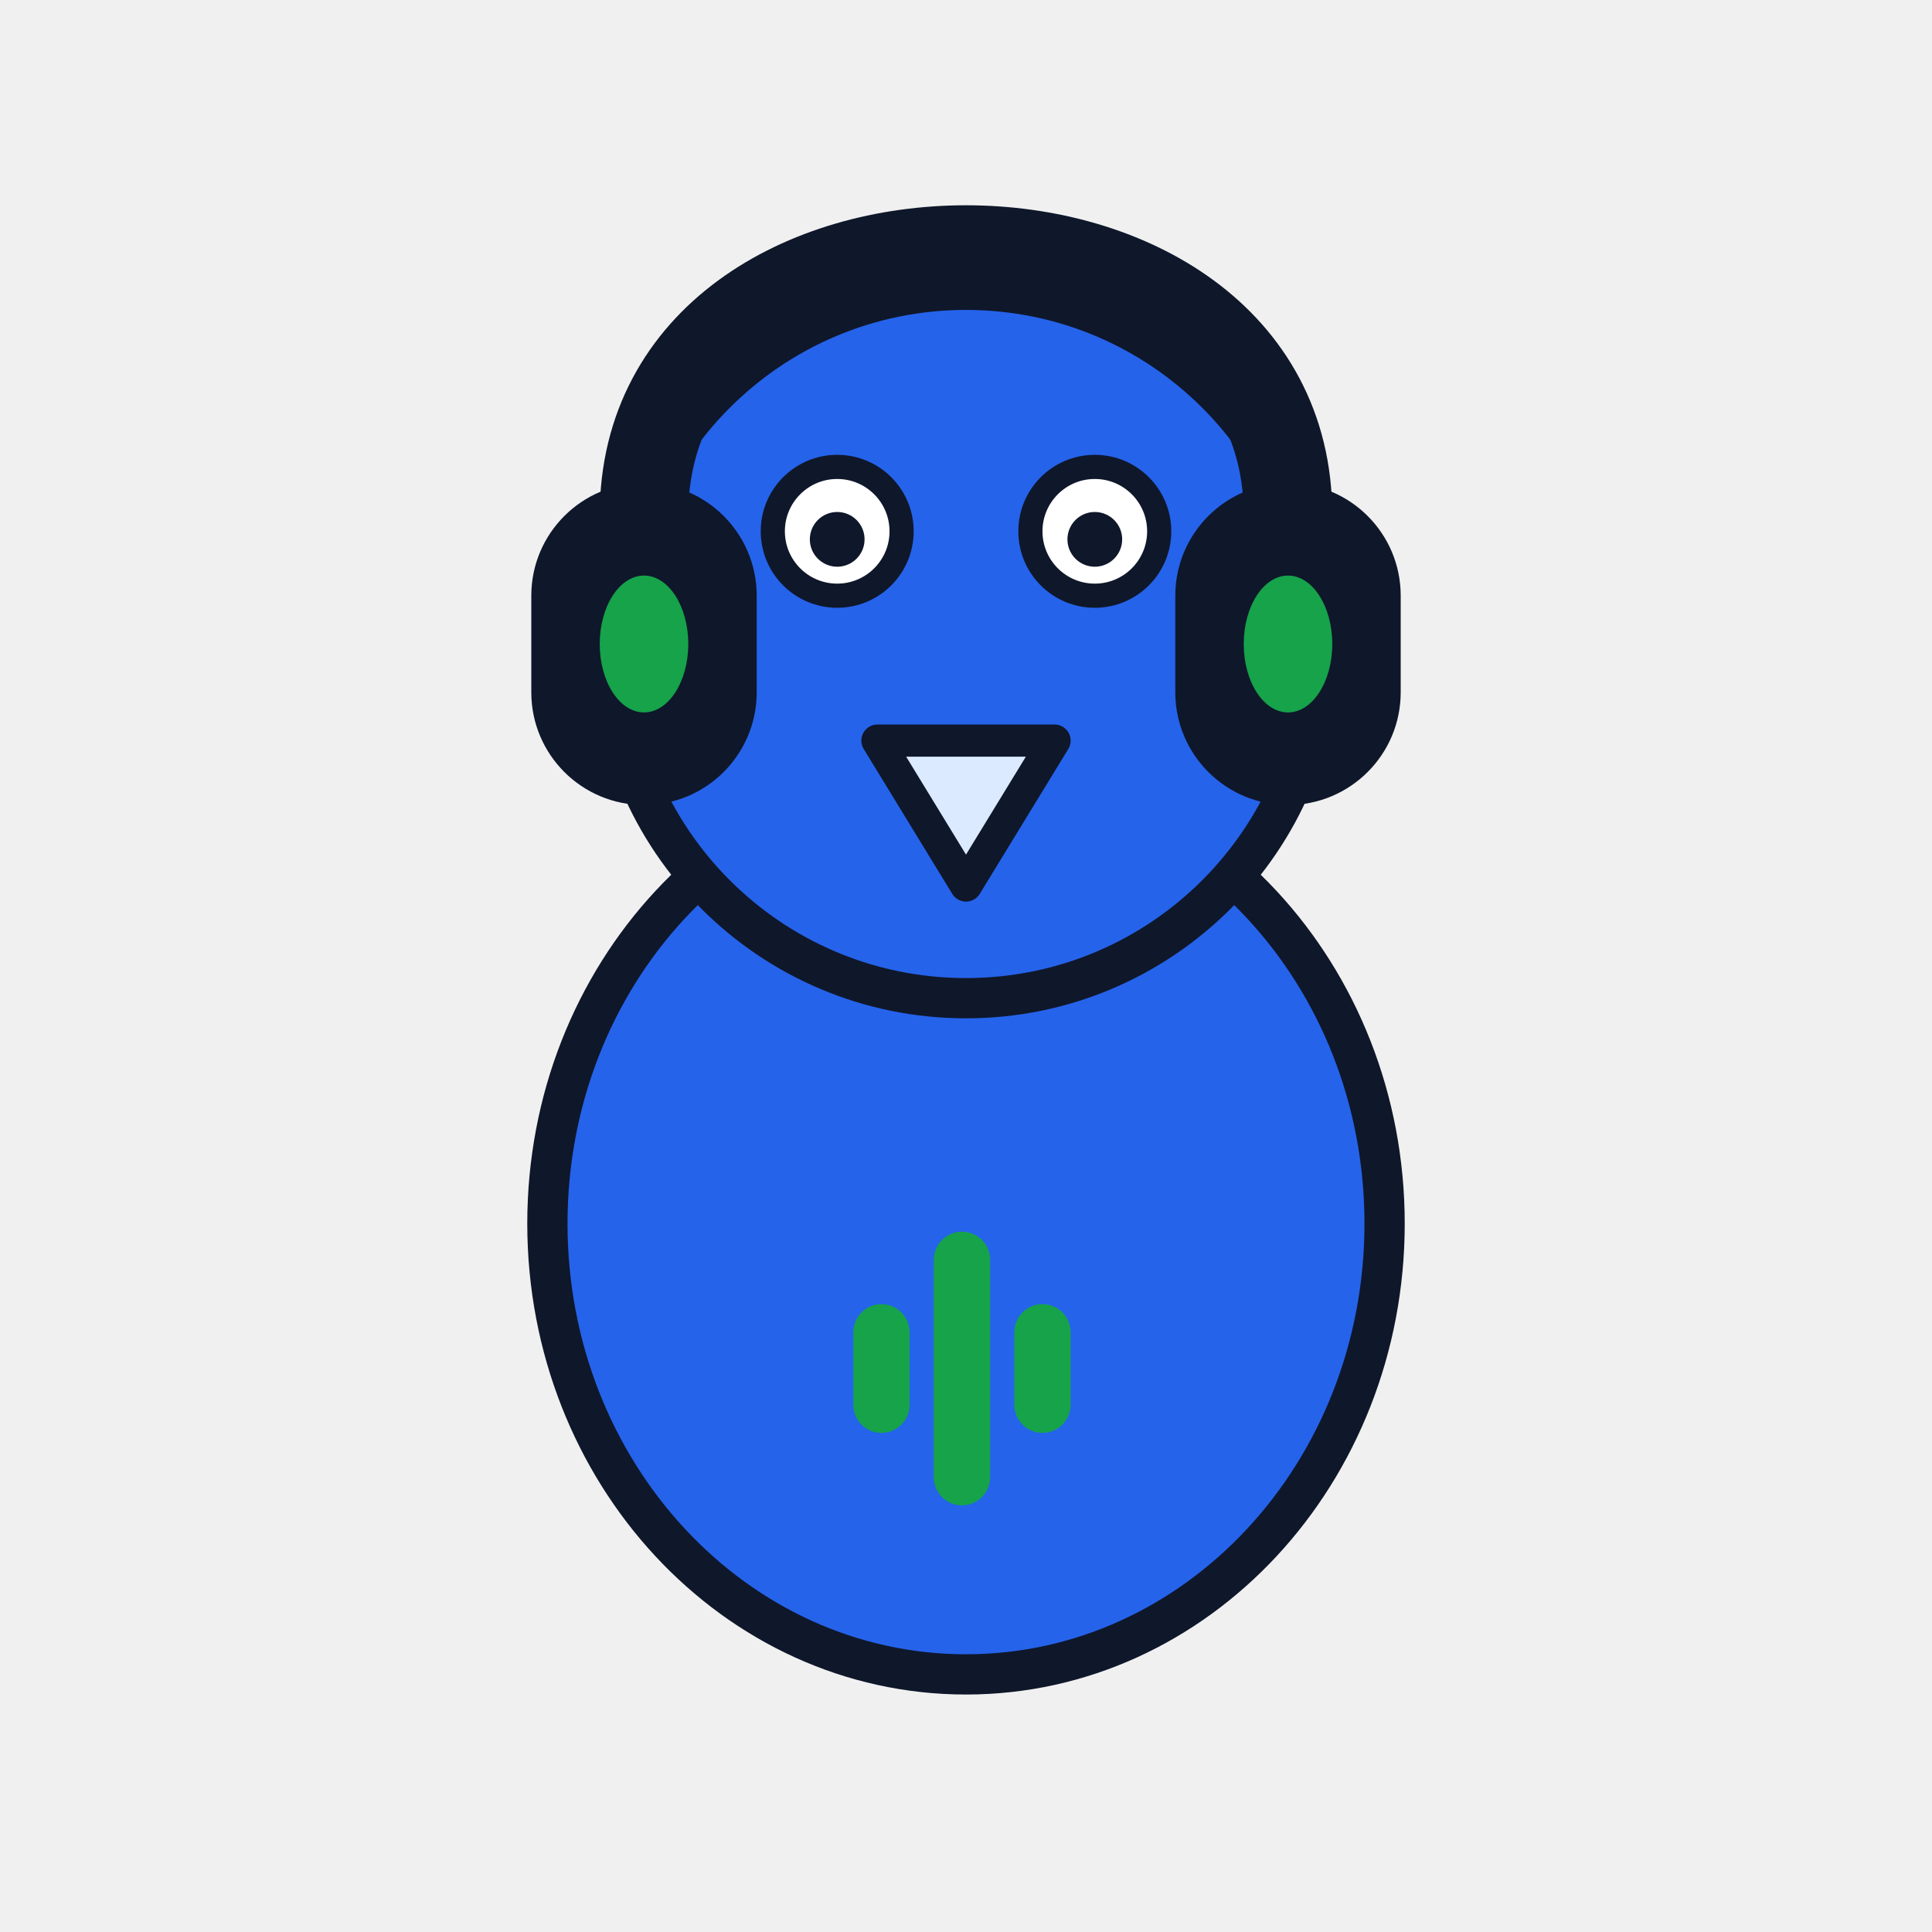
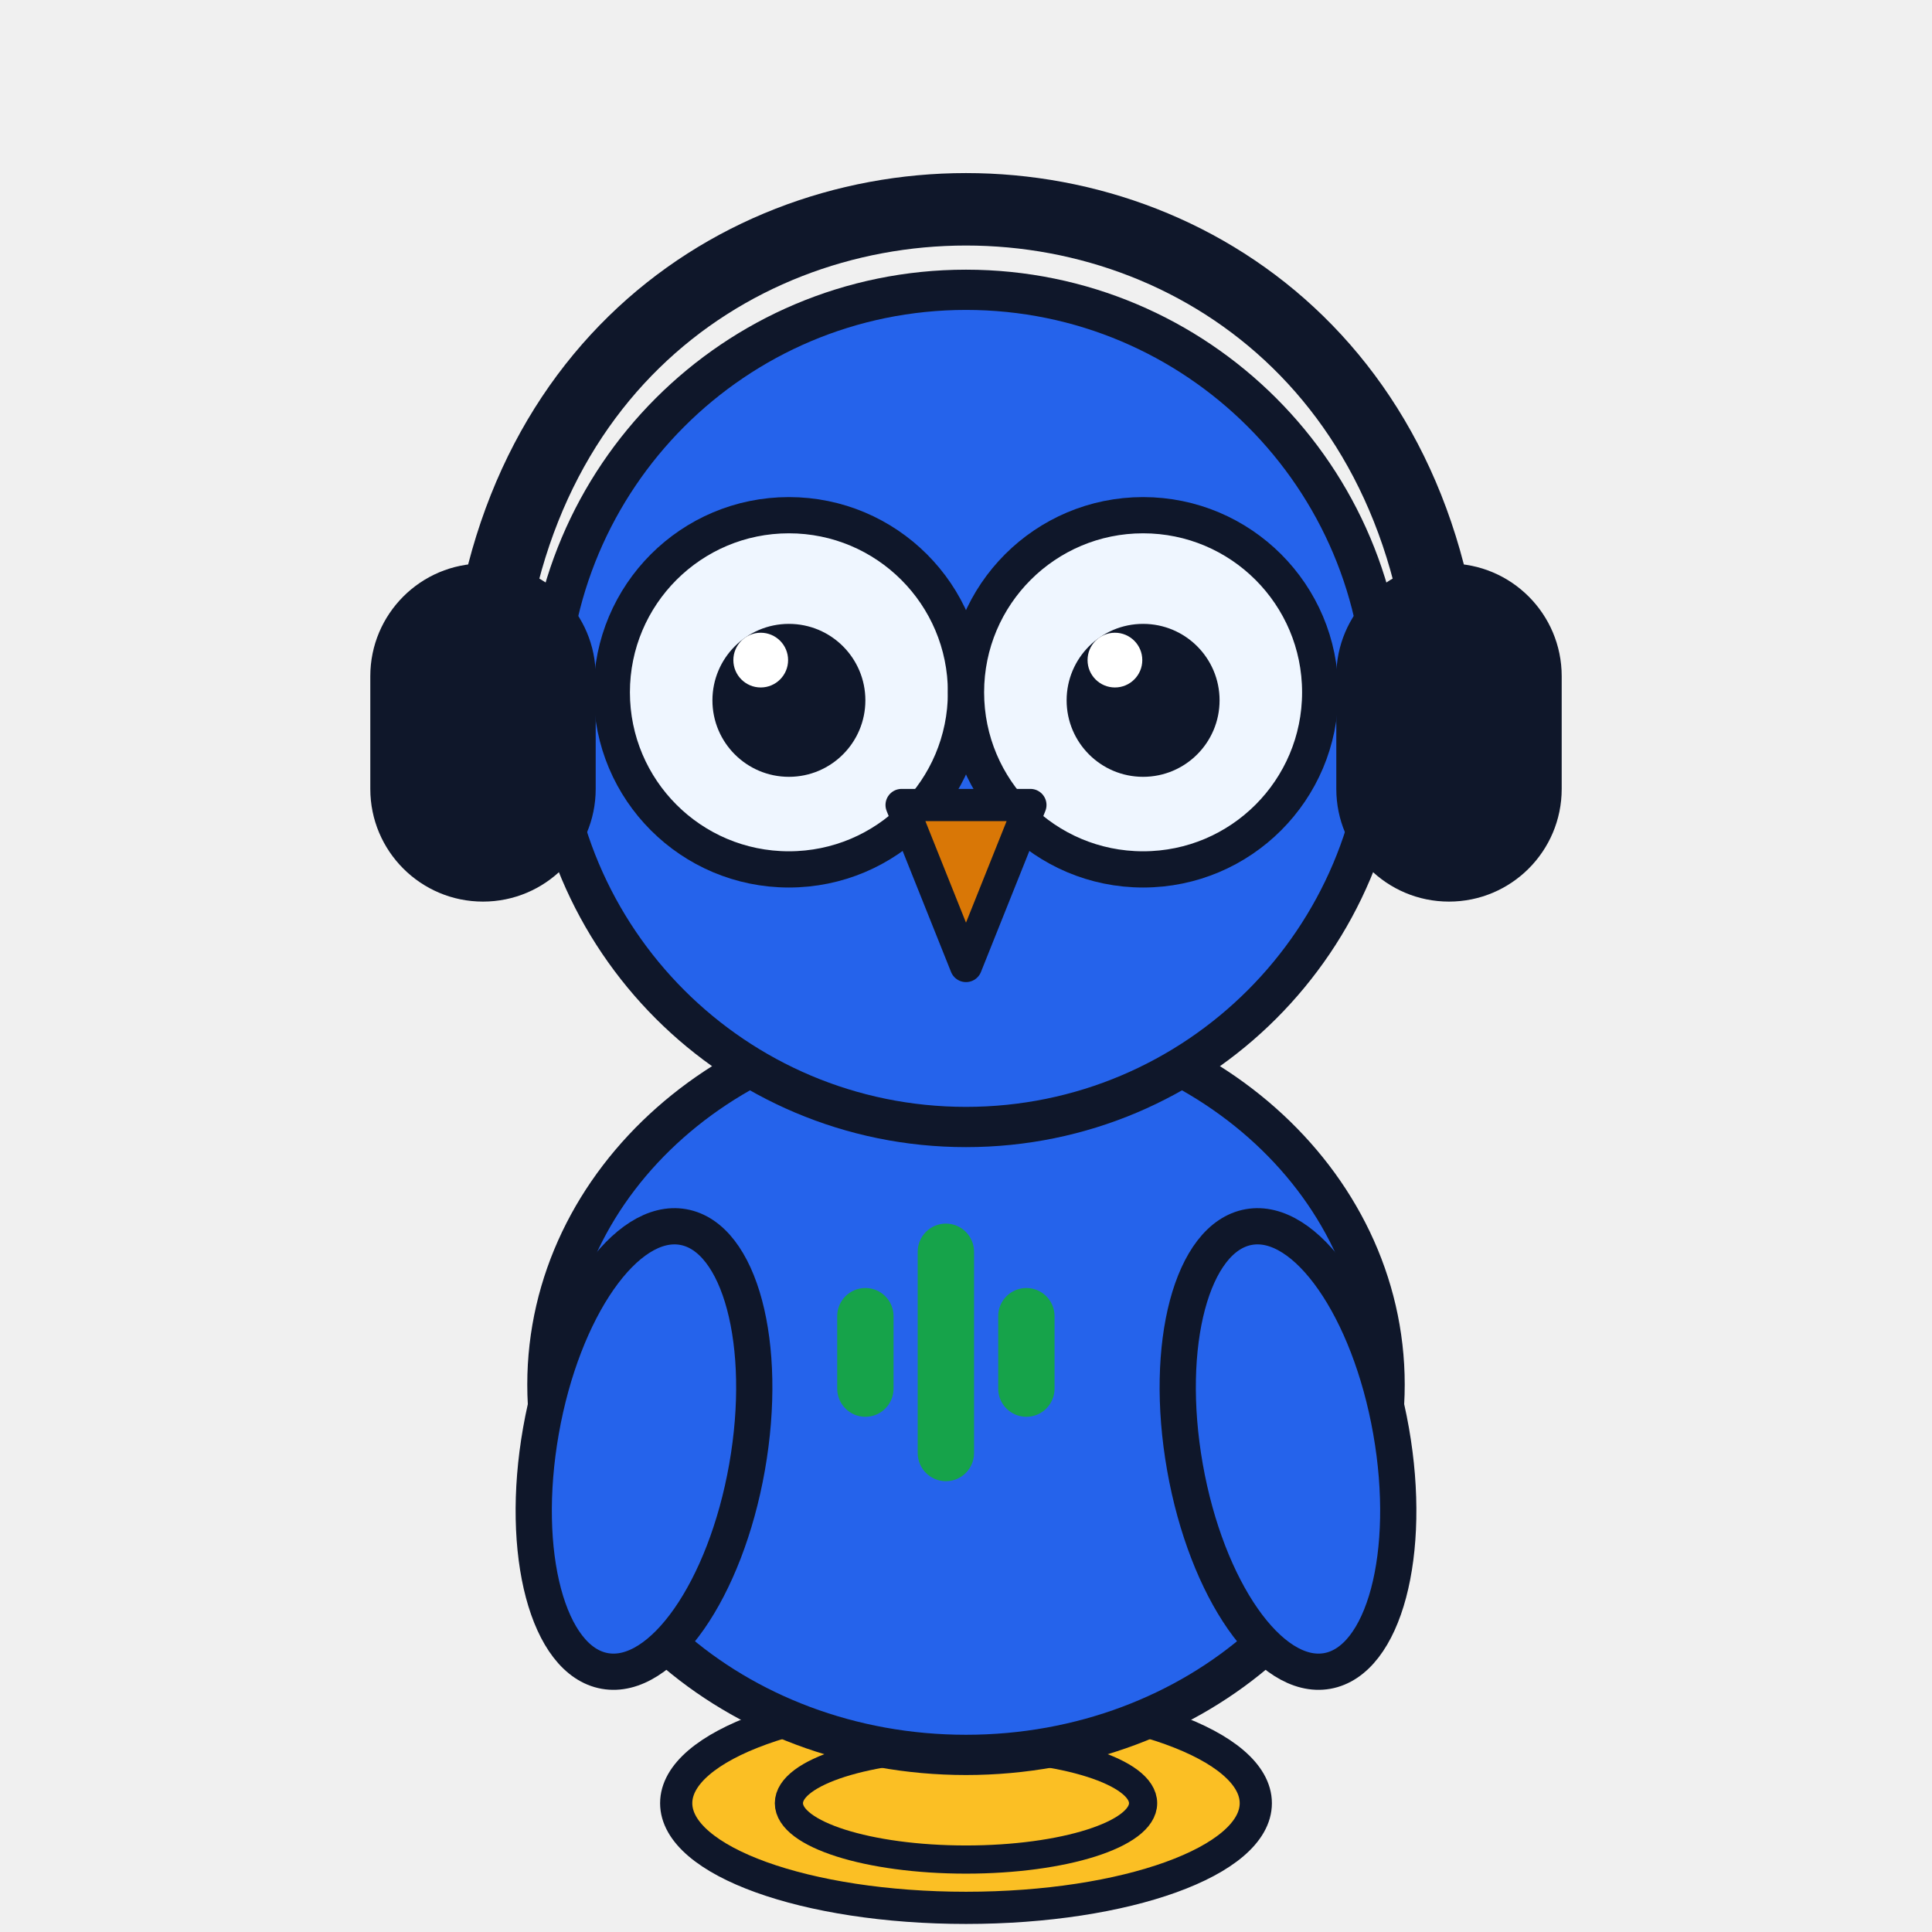
<svg xmlns="http://www.w3.org/2000/svg" viewBox="0 0 240 240" width="100%" role="img" aria-labelledby="mascotTitle">
  <style>
+     .head  { fill: #2563eb; stroke: #0f172a; stroke-width: 5 }
    .body  { fill: #2563eb; stroke: #0f172a; stroke-width: 5 }
-     .head  { fill: #2563eb; stroke: #0f172a; stroke-width: 5 }
-     .beak  { fill: #dbeafe; stroke: #0f172a; stroke-width: 4; stroke-linejoin: round }
-     .eye   { fill: #ffffff; stroke: #0f172a; stroke-width: 3 }
+     .wing  { fill: #2563eb; stroke: #0f172a; stroke-width: 4.5 }
+     .disc  { fill: #eff6ff; stroke: #0f172a; stroke-width: 4.5 }
    .pupil { fill: #0f172a }
-     .band  { fill: none; stroke: #0f172a; stroke-width: 11; stroke-linecap: round }
+     .glint { fill: #ffffff }
+     .beak  { fill: #d97706; stroke: #0f172a; stroke-width: 4; stroke-linejoin: round }
+     .band  { fill: none; stroke: #0f172a; stroke-width: 9; stroke-linecap: round }
    .cup   { fill: #0f172a }
-     .pad   { fill: #16a34a }
    .wave  { fill: #16a34a }
+     .coin  { fill: #fbbf24; stroke: #0f172a; stroke-width: 4 }
+     .ring  { fill: none; stroke: #0f172a; stroke-width: 3.5 }
  </style>
-   <g transform="translate(0,-8)">
-     <ellipse class="body" cx="120" cy="160" rx="52" ry="56" />
-     <g class="wave">
-       <rect x="106" y="170" width="7" height="16" rx="3.5" />
-       <rect x="116" y="161" width="7" height="34" rx="3.5" />
-       <rect x="126" y="170" width="7" height="16" rx="3.5" />
-     </g>
-     <circle class="head" cx="120" cy="88" r="44" />
-     <path class="beak" d="M 109 100 L 131 100 L 120 118 Z" />
-     <circle class="eye" cx="104" cy="74" r="8" />
-     <circle class="eye" cx="136" cy="74" r="8" />
-     <circle class="pupil" cx="104" cy="75" r="3.4" />
-     <circle class="pupil" cx="136" cy="75" r="3.4" />
-     <path class="band" d="M 80 72 C 80 28 160 28 160 72" />
-     <rect class="cup" x="66" y="68" width="28" height="40" rx="14" />
-     <rect class="cup" x="146" y="68" width="28" height="40" rx="14" />
-     <ellipse class="pad" cx="80" cy="88" rx="5.5" ry="8.5" />
-     <ellipse class="pad" cx="160" cy="88" rx="5.5" ry="8.5" />
+   <g transform="translate(0,-6)">
+     <path class="band" d="M 60 98 C 60 10 180 10 180 98" />
+     <ellipse class="coin" cx="120" cy="230" rx="36" ry="13" />
+     <ellipse class="ring" cx="120" cy="230" rx="22" ry="7" />
+     <ellipse class="body" cx="120" cy="178" rx="52" ry="46" />
+     <ellipse class="wing" cx="80" cy="186" rx="13" ry="28" transform="rotate(10 80 186)" />
+     <ellipse class="wing" cx="160" cy="186" rx="13" ry="28" transform="rotate(-10 160 186)" />
+     <rect class="wave" x="104" y="166" width="7" height="16" rx="3.5" />
+     <rect class="wave" x="114" y="158" width="7" height="32" rx="3.5" />
+     <rect class="wave" x="124" y="166" width="7" height="16" rx="3.5" />
+     <circle class="head" cx="120" cy="94" r="52" />
+     <circle class="disc" cx="98" cy="92" r="22" />
+     <circle class="disc" cx="142" cy="92" r="22" />
+     <circle class="pupil" cx="98" cy="93" r="9.5" />
+     <circle class="pupil" cx="142" cy="93" r="9.5" />
+     <circle class="glint" cx="94.5" cy="88" r="3.4" />
+     <circle class="glint" cx="138.5" cy="88" r="3.4" />
+     <path class="beak" d="M 112 106 L 128 106 L 120 126 Z" />
+     <rect class="cup" x="46" y="76" width="28" height="42" rx="14" />
+     <rect class="cup" x="166" y="76" width="28" height="42" rx="14" />
  </g>
</svg>
